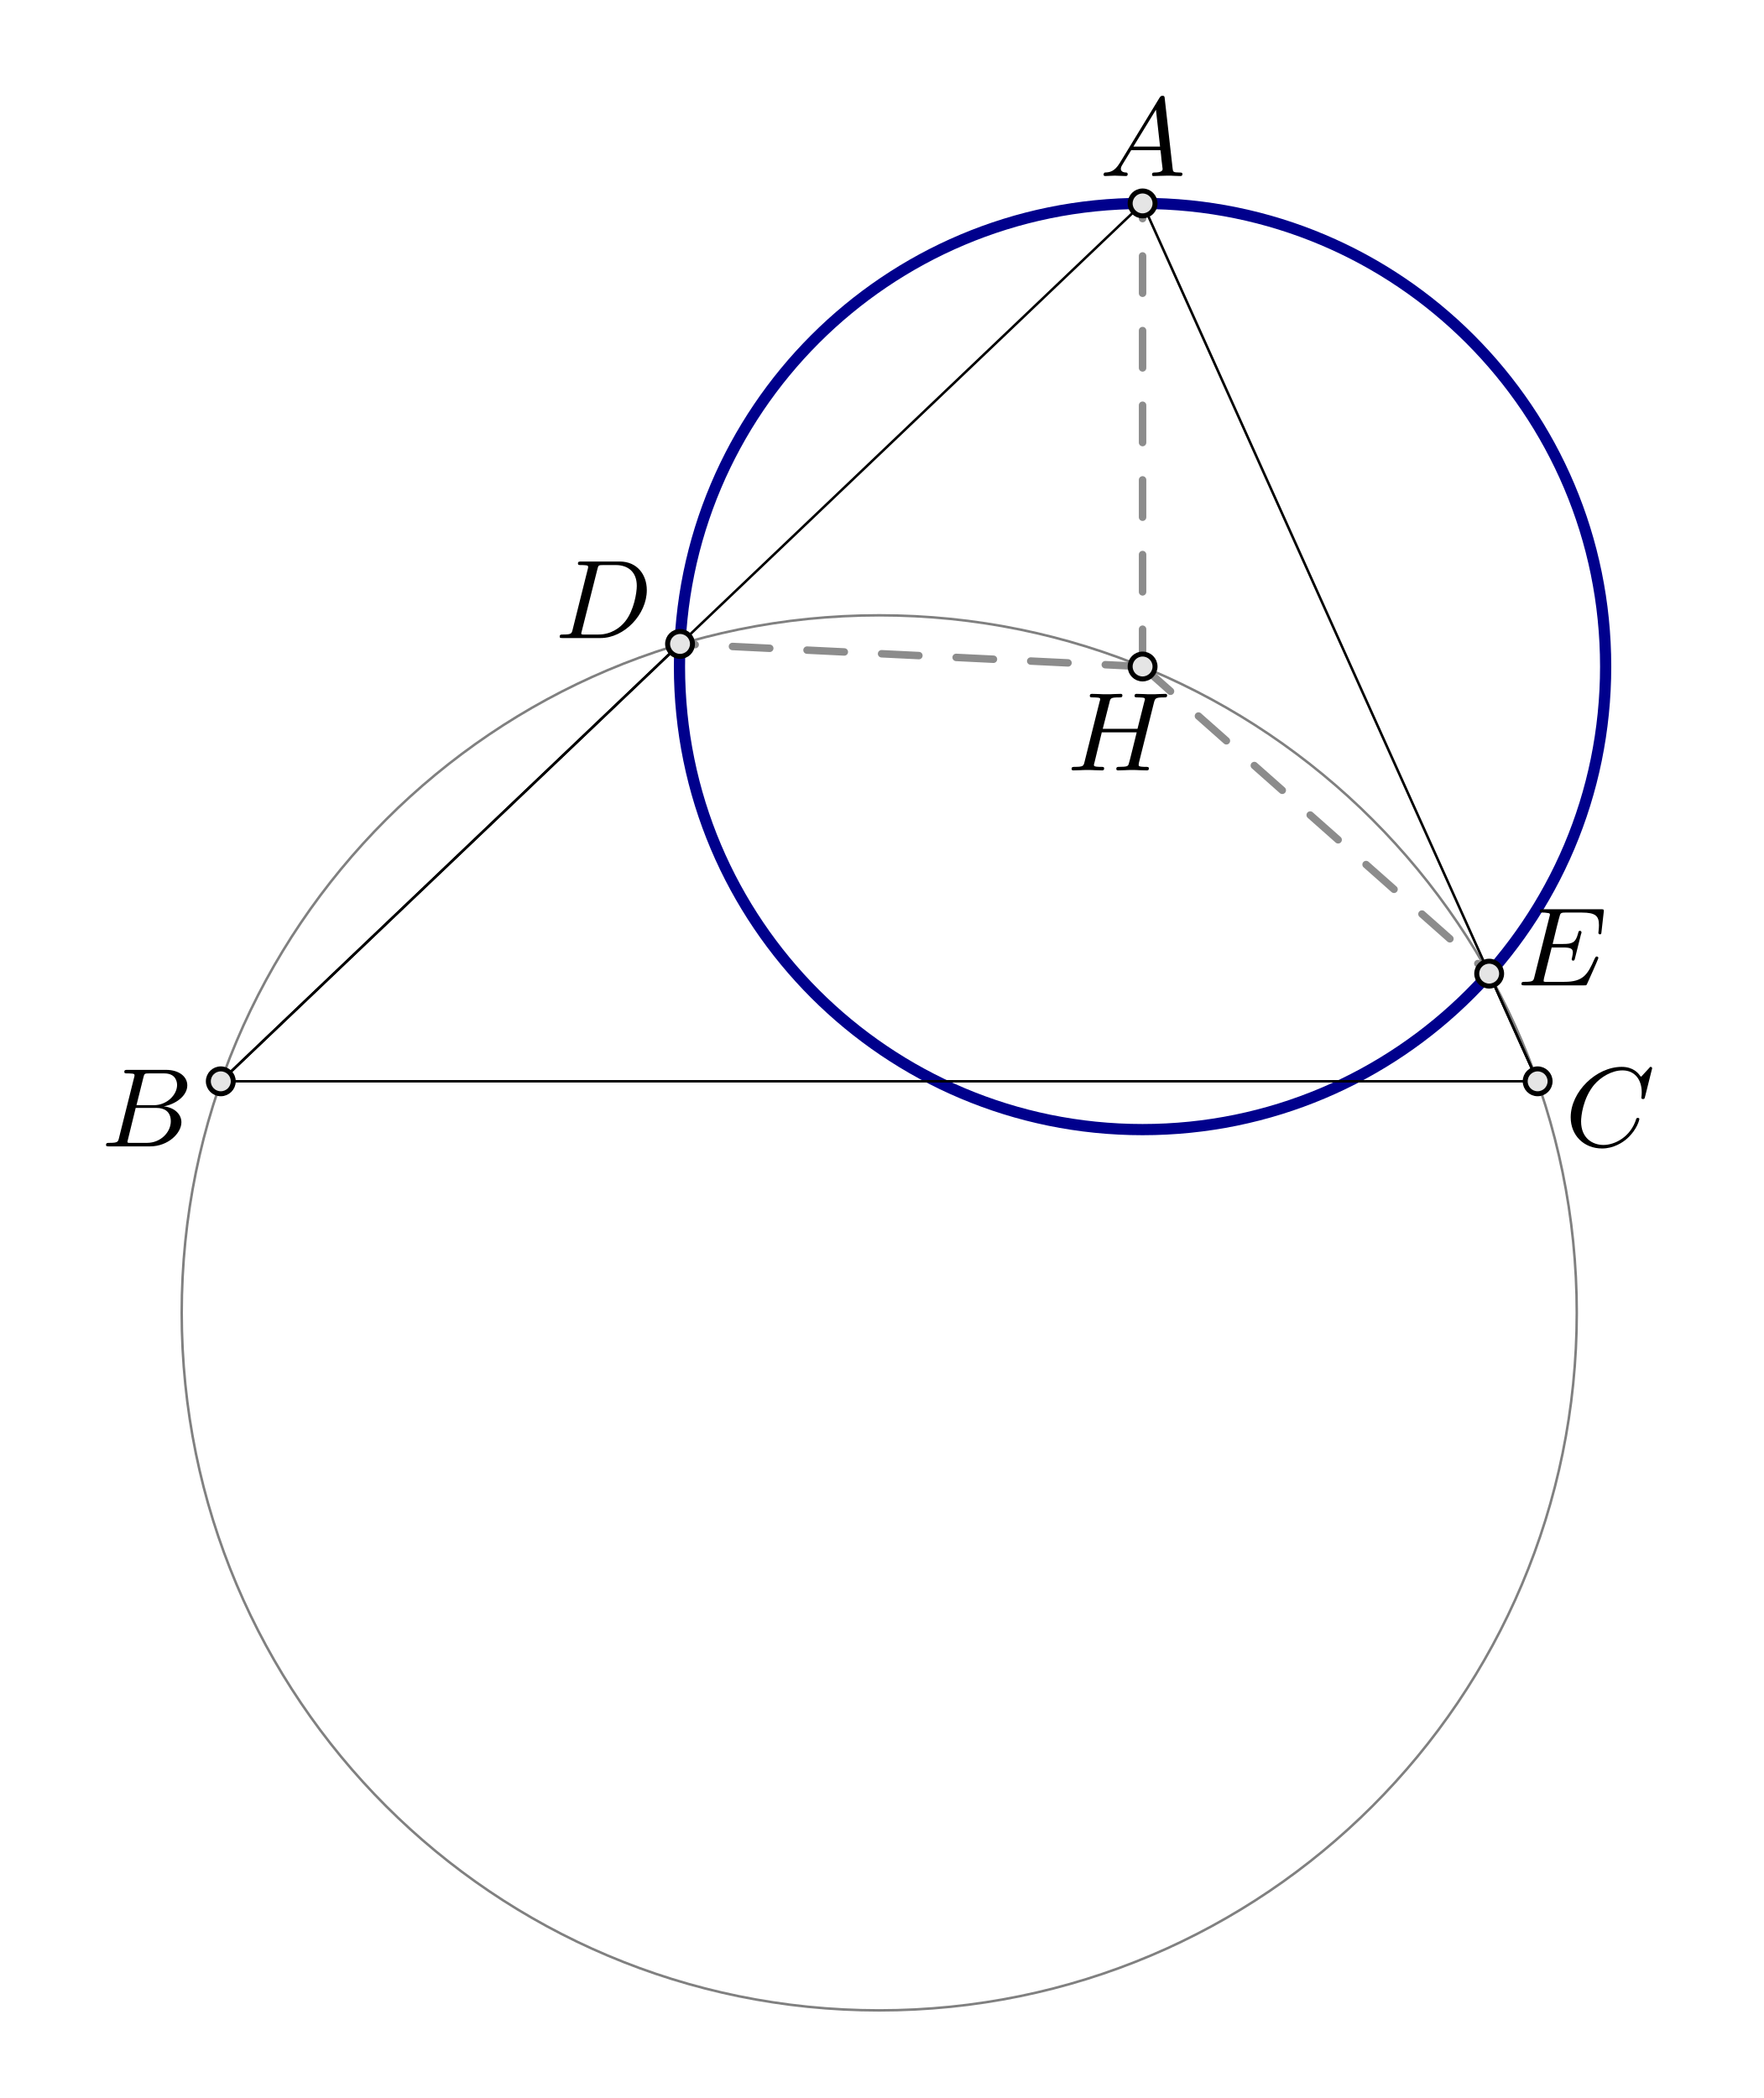
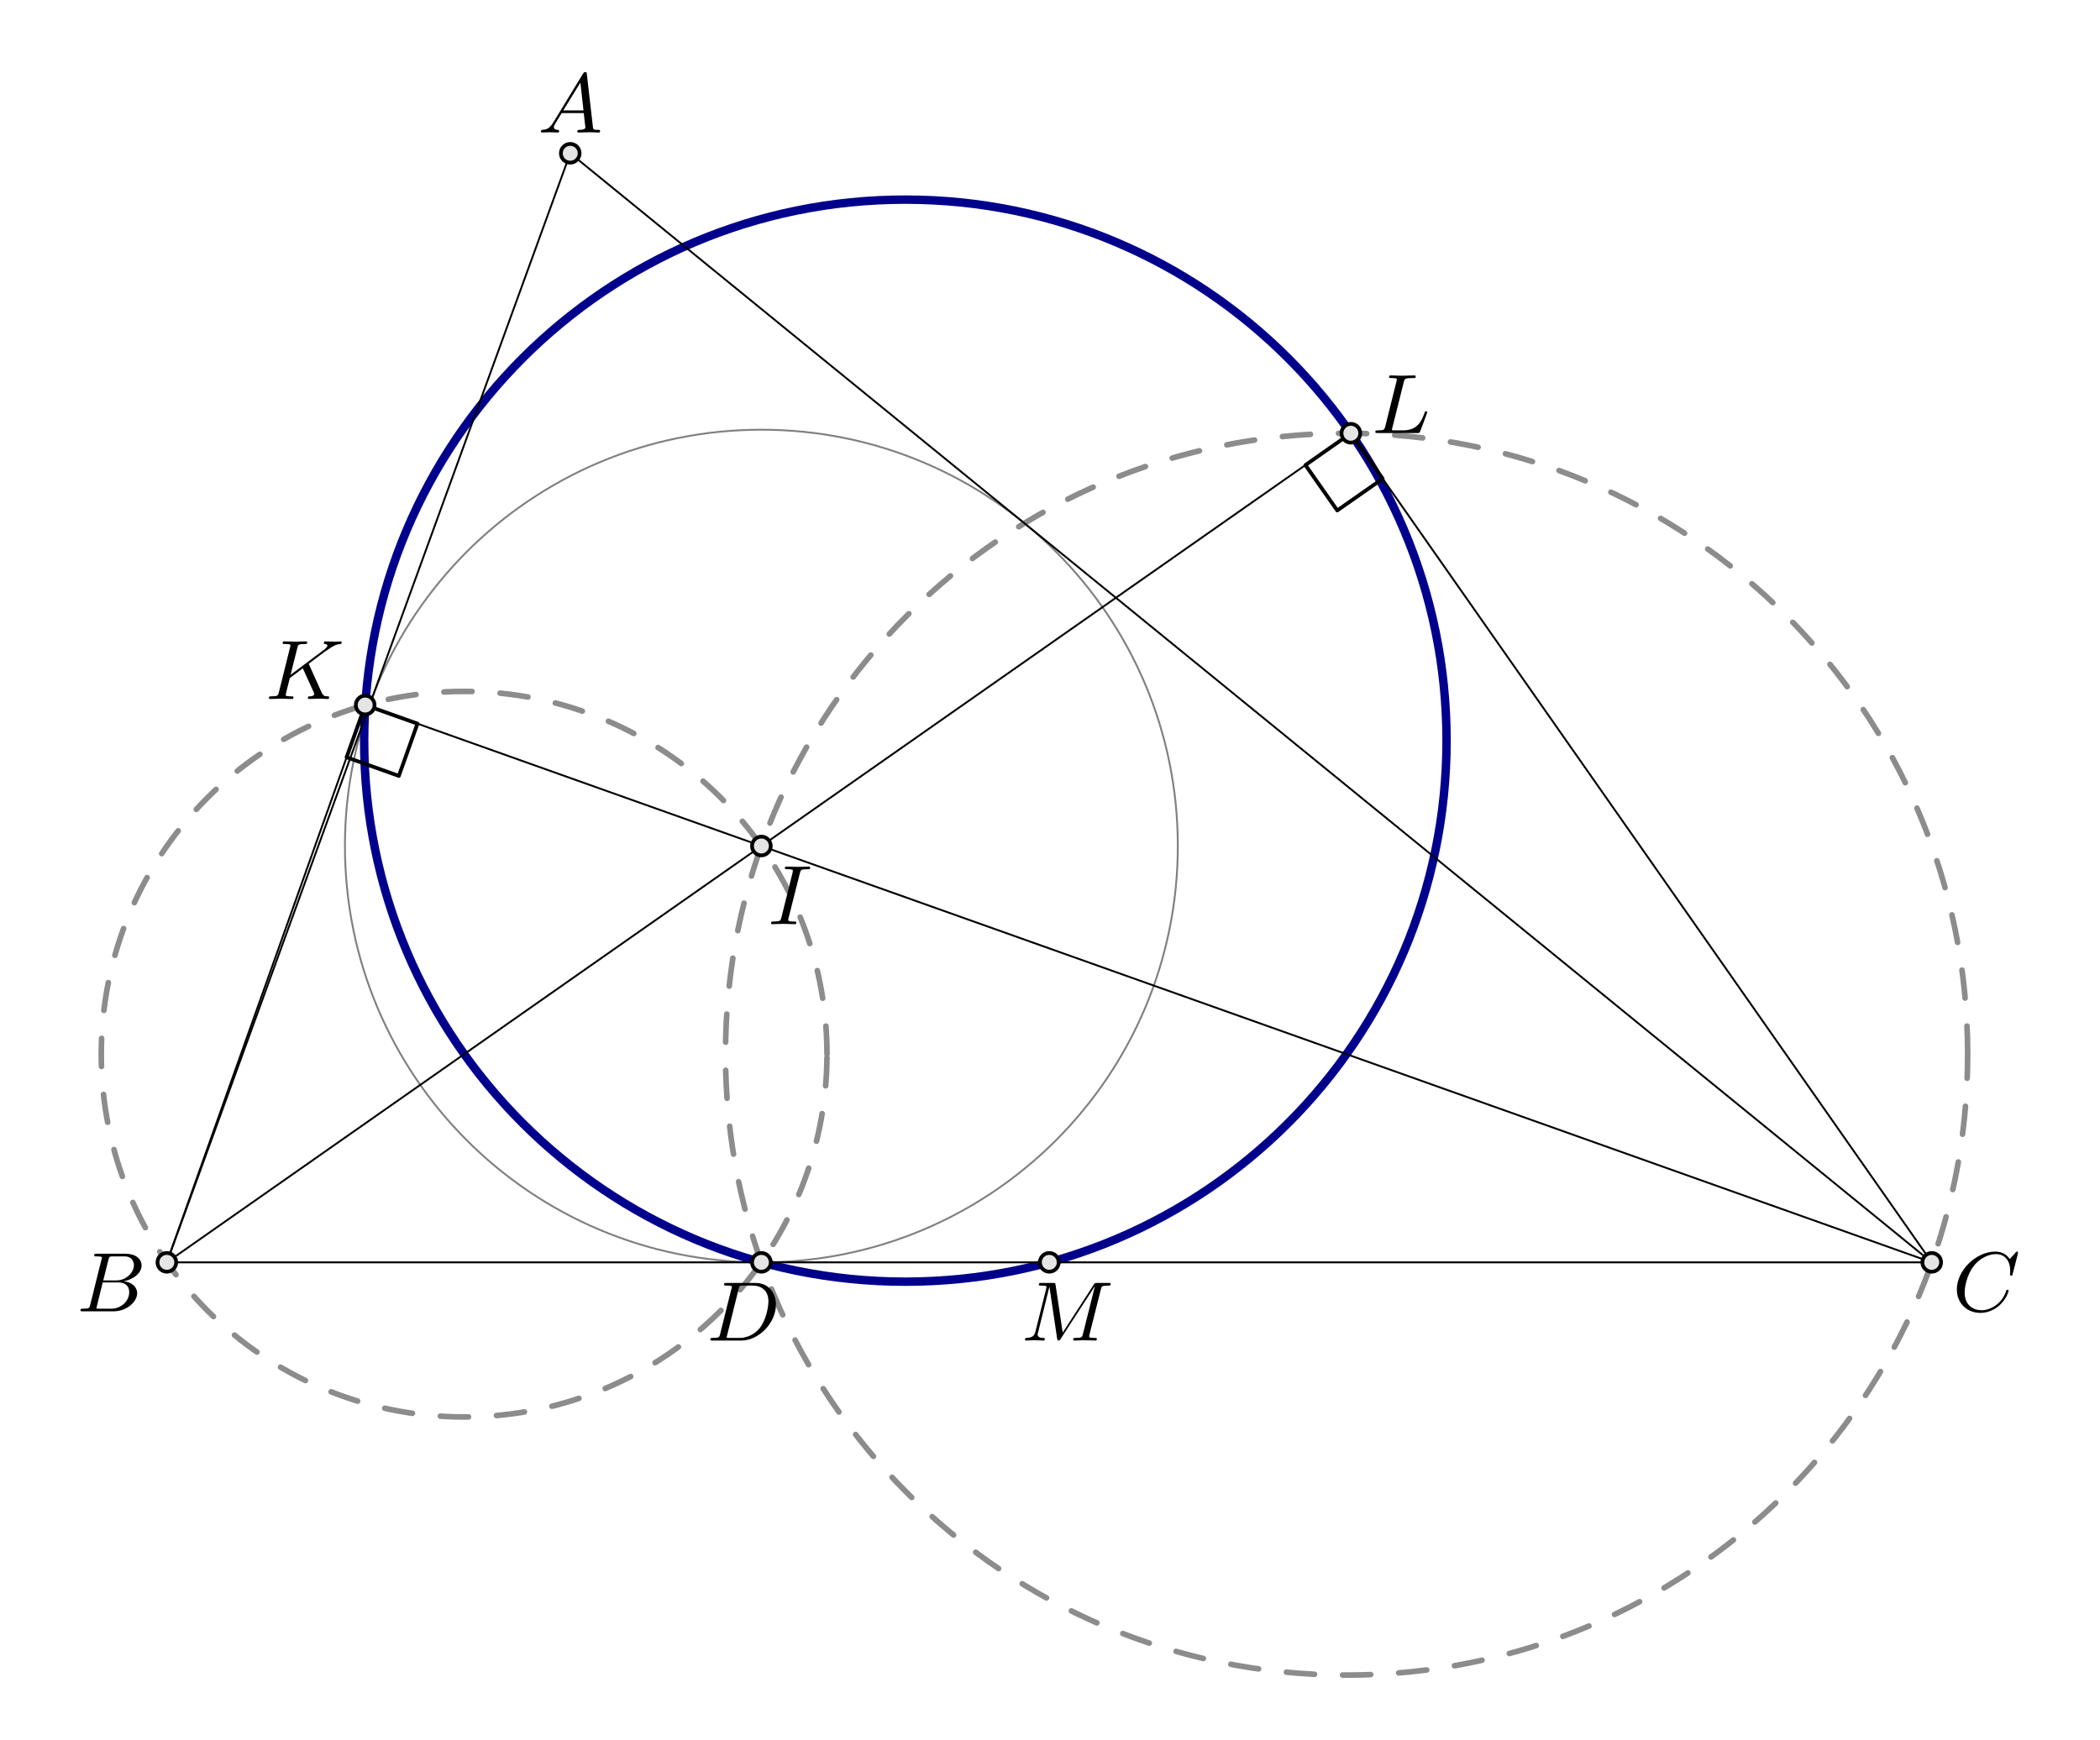
- <svg xmlns="http://www.w3.org/2000/svg" xmlns:xlink="http://www.w3.org/1999/xlink" width="140.407" height="167.06" viewBox="0 0 140.407 167.06">
+ <svg xmlns="http://www.w3.org/2000/svg" xmlns:xlink="http://www.w3.org/1999/xlink" width="222.669" height="184.46" viewBox="0 0 222.669 184.46">
  <defs>
    <g>
      <g id="glyph-0-0">
-         <path d="M 1.625 -1.047 C 1.188 -0.328 0.797 -0.297 0.438 -0.281 C 0.375 -0.266 0.328 -0.203 0.328 -0.109 C 0.328 -0.062 0.359 0 0.453 0 C 0.625 0 1.047 -0.031 1.219 -0.031 C 1.406 -0.031 1.891 0 2.094 0 C 2.141 0 2.25 0 2.25 -0.156 C 2.25 -0.266 2.156 -0.281 2.125 -0.281 C 2.047 -0.281 1.703 -0.297 1.703 -0.578 C 1.703 -0.703 1.797 -0.859 1.828 -0.906 L 2.531 -2.062 L 4.859 -2.062 C 4.891 -1.859 4.922 -1.547 4.938 -1.328 C 4.984 -0.984 5.031 -0.594 5.031 -0.562 C 5.031 -0.422 4.906 -0.281 4.391 -0.281 C 4.297 -0.281 4.188 -0.281 4.188 -0.109 C 4.188 -0.016 4.25 0 4.312 0 C 4.484 0 4.703 -0.016 4.875 -0.016 C 5.062 -0.016 5.266 -0.031 5.422 -0.031 C 5.703 -0.031 5.734 -0.031 5.938 -0.016 C 6.078 -0.016 6.297 0 6.438 0 C 6.484 0 6.609 0 6.609 -0.156 C 6.609 -0.281 6.5 -0.281 6.391 -0.281 C 5.859 -0.281 5.859 -0.344 5.828 -0.594 L 5.203 -6.141 C 5.188 -6.344 5.172 -6.391 5.016 -6.391 C 4.891 -6.391 4.844 -6.328 4.766 -6.203 Z M 2.703 -2.344 L 4.5 -5.281 L 4.828 -2.344 Z M 2.703 -2.344 " />
+         <path d="M 1.625 -1.047 C 1.188 -0.328 0.797 -0.297 0.438 -0.281 C 0.375 -0.266 0.328 -0.203 0.328 -0.109 C 0.328 -0.062 0.359 0 0.453 0 C 0.625 0 1.047 -0.031 1.219 -0.031 C 1.406 -0.031 1.891 0 2.094 0 C 2.141 0 2.266 0 2.266 -0.156 C 2.266 -0.266 2.156 -0.281 2.125 -0.281 C 2.047 -0.281 1.703 -0.297 1.703 -0.578 C 1.703 -0.703 1.812 -0.859 1.828 -0.906 L 2.531 -2.062 L 4.875 -2.062 C 4.891 -1.859 4.922 -1.562 4.953 -1.328 C 4.984 -0.984 5.047 -0.594 5.047 -0.562 C 5.047 -0.422 4.922 -0.281 4.391 -0.281 C 4.312 -0.281 4.188 -0.281 4.188 -0.109 C 4.188 -0.016 4.266 0 4.328 0 C 4.5 0 4.703 -0.016 4.891 -0.016 C 5.062 -0.016 5.281 -0.031 5.422 -0.031 C 5.719 -0.031 5.734 -0.031 5.953 -0.016 C 6.094 -0.016 6.297 0 6.438 0 C 6.5 0 6.609 0 6.609 -0.156 C 6.609 -0.281 6.516 -0.281 6.406 -0.281 C 5.875 -0.281 5.859 -0.344 5.844 -0.594 L 5.203 -6.156 C 5.188 -6.359 5.188 -6.406 5.031 -6.406 C 4.906 -6.406 4.859 -6.344 4.781 -6.219 Z M 2.703 -2.344 L 4.516 -5.297 L 4.844 -2.344 Z M 2.703 -2.344 " />
      </g>
      <g id="glyph-0-1">
-         <path d="M 1.453 -0.672 C 1.375 -0.359 1.359 -0.281 0.688 -0.281 C 0.516 -0.281 0.422 -0.281 0.422 -0.109 C 0.422 0 0.516 0 0.672 0 L 3.922 0 C 5.359 0 6.422 -1.047 6.422 -1.922 C 6.422 -2.547 5.891 -3.094 5.016 -3.188 C 6.031 -3.375 6.891 -4.062 6.891 -4.859 C 6.891 -5.547 6.25 -6.094 5.188 -6.094 L 2.141 -6.094 C 1.984 -6.094 1.875 -6.094 1.875 -5.938 C 1.875 -5.812 1.953 -5.812 2.141 -5.812 C 2.172 -5.812 2.344 -5.812 2.484 -5.797 C 2.625 -5.781 2.688 -5.766 2.688 -5.672 C 2.688 -5.625 2.688 -5.578 2.656 -5.484 Z M 2.844 -3.281 L 3.391 -5.469 C 3.469 -5.797 3.484 -5.812 3.859 -5.812 L 5.062 -5.812 C 6 -5.812 6.078 -5.109 6.078 -4.891 C 6.078 -4.094 5.25 -3.281 4.234 -3.281 Z M 2.422 -0.281 C 2.297 -0.281 2.281 -0.281 2.234 -0.281 C 2.156 -0.297 2.125 -0.297 2.125 -0.359 C 2.125 -0.391 2.125 -0.406 2.172 -0.578 L 2.781 -3.062 L 4.453 -3.062 C 5.016 -3.062 5.578 -2.812 5.578 -2 C 5.578 -1.125 4.766 -0.281 3.688 -0.281 Z M 2.422 -0.281 " />
+         <path d="M 1.453 -0.672 C 1.375 -0.359 1.359 -0.281 0.688 -0.281 C 0.516 -0.281 0.422 -0.281 0.422 -0.109 C 0.422 0 0.516 0 0.672 0 L 3.922 0 C 5.375 0 6.438 -1.047 6.438 -1.922 C 6.438 -2.562 5.906 -3.094 5.016 -3.188 C 6.047 -3.391 6.906 -4.062 6.906 -4.859 C 6.906 -5.562 6.266 -6.109 5.203 -6.109 L 2.141 -6.109 C 1.984 -6.109 1.875 -6.109 1.875 -5.938 C 1.875 -5.828 1.953 -5.828 2.141 -5.828 C 2.188 -5.828 2.344 -5.828 2.484 -5.812 C 2.641 -5.797 2.703 -5.781 2.703 -5.672 C 2.703 -5.625 2.688 -5.594 2.656 -5.5 Z M 2.844 -3.281 L 3.391 -5.484 C 3.484 -5.797 3.5 -5.828 3.875 -5.828 L 5.078 -5.828 C 6 -5.828 6.094 -5.125 6.094 -4.891 C 6.094 -4.109 5.25 -3.281 4.25 -3.281 Z M 2.422 -0.281 C 2.297 -0.281 2.281 -0.281 2.25 -0.281 C 2.156 -0.297 2.125 -0.297 2.125 -0.359 C 2.125 -0.391 2.125 -0.406 2.172 -0.578 L 2.781 -3.062 L 4.469 -3.062 C 5.016 -3.062 5.594 -2.828 5.594 -2.016 C 5.594 -1.125 4.766 -0.281 3.703 -0.281 Z M 2.422 -0.281 " />
      </g>
      <g id="glyph-0-2">
-         <path d="M 6.906 -6.047 C 6.938 -6.156 6.938 -6.172 6.938 -6.188 C 6.938 -6.203 6.922 -6.297 6.828 -6.297 C 6.766 -6.297 6.75 -6.266 6.688 -6.188 L 6.141 -5.594 C 6.109 -5.547 6.062 -5.516 6.062 -5.516 C 6.047 -5.516 6.047 -5.516 5.984 -5.578 C 5.859 -5.766 5.453 -6.297 4.516 -6.297 C 2.484 -6.297 0.453 -4.312 0.453 -2.281 C 0.453 -0.828 1.516 0.203 2.953 0.203 C 3.875 0.203 4.609 -0.281 4.953 -0.594 C 5.766 -1.328 5.922 -2.109 5.922 -2.141 C 5.922 -2.172 5.906 -2.234 5.797 -2.234 C 5.703 -2.234 5.688 -2.188 5.672 -2.156 C 5.234 -0.719 3.969 -0.078 3.062 -0.078 C 2.203 -0.078 1.281 -0.609 1.281 -1.953 C 1.281 -2.359 1.422 -3.766 2.312 -4.859 C 2.859 -5.5 3.734 -6.016 4.578 -6.016 C 5.578 -6.016 6.109 -5.25 6.109 -4.281 C 6.109 -3.969 6.078 -3.906 6.078 -3.844 C 6.078 -3.734 6.188 -3.734 6.203 -3.734 C 6.328 -3.734 6.328 -3.75 6.375 -3.922 Z M 6.906 -6.047 " />
+         <path d="M 6.922 -6.062 C 6.938 -6.172 6.938 -6.188 6.938 -6.203 C 6.938 -6.219 6.938 -6.297 6.844 -6.297 C 6.781 -6.297 6.75 -6.281 6.688 -6.203 L 6.156 -5.609 C 6.109 -5.562 6.078 -5.516 6.062 -5.516 C 6.062 -5.516 6.047 -5.531 6 -5.594 C 5.859 -5.781 5.453 -6.297 4.531 -6.297 C 2.484 -6.297 0.453 -4.312 0.453 -2.281 C 0.453 -0.828 1.516 0.203 2.953 0.203 C 3.891 0.203 4.625 -0.281 4.969 -0.594 C 5.781 -1.328 5.938 -2.109 5.938 -2.141 C 5.938 -2.188 5.922 -2.25 5.812 -2.25 C 5.719 -2.25 5.688 -2.188 5.688 -2.156 C 5.25 -0.719 3.969 -0.078 3.078 -0.078 C 2.203 -0.078 1.281 -0.609 1.281 -1.953 C 1.281 -2.359 1.422 -3.766 2.328 -4.875 C 2.859 -5.516 3.734 -6.031 4.594 -6.031 C 5.594 -6.031 6.109 -5.266 6.109 -4.281 C 6.109 -3.984 6.094 -3.922 6.094 -3.844 C 6.094 -3.75 6.188 -3.75 6.219 -3.75 C 6.344 -3.75 6.344 -3.766 6.375 -3.938 Z M 6.922 -6.062 " />
      </g>
      <g id="glyph-0-3">
-         <path d="M 6.953 -5.406 C 7.047 -5.734 7.062 -5.812 7.766 -5.812 C 7.906 -5.812 8 -5.812 8 -5.984 C 8 -6.062 7.938 -6.094 7.875 -6.094 L 7.312 -6.078 C 7.047 -6.062 7.016 -6.062 6.734 -6.062 C 6.453 -6.062 6.438 -6.062 6.172 -6.078 C 5.984 -6.078 5.75 -6.094 5.578 -6.094 C 5.531 -6.094 5.406 -6.094 5.406 -5.938 C 5.406 -5.812 5.5 -5.812 5.672 -5.812 C 5.703 -5.812 5.875 -5.812 6.016 -5.797 C 6.188 -5.781 6.234 -5.75 6.234 -5.672 C 6.234 -5.625 6.219 -5.594 6.188 -5.484 L 5.641 -3.312 L 2.875 -3.312 L 3.406 -5.406 C 3.484 -5.75 3.5 -5.812 4.203 -5.812 C 4.344 -5.812 4.438 -5.812 4.438 -5.984 C 4.438 -6.062 4.375 -6.094 4.312 -6.094 L 3.75 -6.078 C 3.484 -6.062 3.469 -6.062 3.172 -6.062 C 2.891 -6.062 2.875 -6.062 2.609 -6.078 C 2.422 -6.078 2.188 -6.094 2.031 -6.094 C 1.969 -6.094 1.844 -6.094 1.844 -5.938 C 1.844 -5.812 1.938 -5.812 2.109 -5.812 C 2.156 -5.812 2.312 -5.812 2.453 -5.797 C 2.625 -5.781 2.672 -5.75 2.672 -5.672 C 2.672 -5.625 2.656 -5.578 2.625 -5.484 L 1.422 -0.672 C 1.344 -0.359 1.328 -0.281 0.656 -0.281 C 0.484 -0.281 0.391 -0.281 0.391 -0.109 C 0.391 -0.031 0.453 0 0.531 0 C 0.703 0 0.922 -0.016 1.094 -0.016 C 1.359 -0.031 1.375 -0.031 1.656 -0.031 C 1.938 -0.031 1.969 -0.031 2.234 -0.016 C 2.406 -0.016 2.641 0 2.812 0 C 2.875 0 2.984 0 2.984 -0.156 C 2.984 -0.281 2.906 -0.281 2.719 -0.281 C 2.672 -0.281 2.516 -0.281 2.375 -0.297 C 2.172 -0.328 2.172 -0.359 2.172 -0.438 C 2.172 -0.469 2.172 -0.484 2.219 -0.641 L 2.797 -3.031 L 5.578 -3.031 C 5.5 -2.719 4.984 -0.594 4.938 -0.5 C 4.875 -0.344 4.844 -0.281 4.172 -0.281 C 4.062 -0.281 3.953 -0.281 3.953 -0.109 C 3.953 -0.031 4.016 0 4.094 0 C 4.25 0 4.484 -0.016 4.641 -0.016 C 4.922 -0.031 4.938 -0.031 5.219 -0.031 C 5.5 -0.031 5.516 -0.031 5.797 -0.016 C 5.969 -0.016 6.203 0 6.375 0 C 6.438 0 6.547 0 6.547 -0.156 C 6.547 -0.281 6.453 -0.281 6.266 -0.281 C 6.234 -0.281 6.078 -0.281 5.938 -0.297 C 5.734 -0.328 5.734 -0.359 5.734 -0.438 C 5.734 -0.516 5.75 -0.594 5.766 -0.656 Z M 6.953 -5.406 " />
+         <path d="M 3.406 -5.406 C 3.5 -5.75 3.516 -5.828 4.234 -5.828 C 4.406 -5.828 4.5 -5.828 4.5 -5.984 C 4.5 -6.094 4.406 -6.109 4.359 -6.109 C 4.172 -6.109 3.969 -6.094 3.797 -6.094 C 3.578 -6.094 3.25 -6.078 3.188 -6.078 C 2.969 -6.078 2.766 -6.094 2.562 -6.094 C 2.375 -6.094 2.156 -6.109 1.984 -6.109 C 1.938 -6.109 1.812 -6.109 1.812 -5.938 C 1.812 -5.828 1.891 -5.828 2.078 -5.828 C 2.266 -5.828 2.469 -5.828 2.656 -5.75 C 2.656 -5.719 2.656 -5.688 2.656 -5.672 C 2.656 -5.641 2.656 -5.547 2.641 -5.5 L 1.438 -0.672 C 1.344 -0.359 1.328 -0.281 0.641 -0.281 C 0.453 -0.281 0.344 -0.281 0.344 -0.109 C 0.344 -0.078 0.359 0 0.484 0 C 0.656 0 0.859 -0.016 1.047 -0.016 C 1.25 -0.016 1.453 -0.031 1.656 -0.031 C 1.875 -0.031 2.078 -0.016 2.281 -0.016 C 2.469 -0.016 2.688 0 2.859 0 C 2.922 0 3.031 0 3.031 -0.156 C 3.031 -0.281 2.953 -0.281 2.766 -0.281 C 2.438 -0.281 2.172 -0.281 2.172 -0.438 C 2.172 -0.5 2.172 -0.516 2.203 -0.641 Z M 3.406 -5.406 " />
      </g>
      <g id="glyph-0-4">
-         <path d="M 1.438 -0.672 C 1.359 -0.359 1.344 -0.281 0.672 -0.281 C 0.5 -0.281 0.406 -0.281 0.406 -0.109 C 0.406 0 0.484 0 0.656 0 L 3.656 0 C 5.562 0 7.344 -1.891 7.344 -3.812 C 7.344 -5.047 6.578 -6.094 5.188 -6.094 L 2.125 -6.094 C 1.969 -6.094 1.859 -6.094 1.859 -5.938 C 1.859 -5.812 1.938 -5.812 2.125 -5.812 C 2.156 -5.812 2.312 -5.812 2.469 -5.797 C 2.609 -5.781 2.672 -5.766 2.672 -5.672 C 2.672 -5.625 2.672 -5.578 2.641 -5.484 Z M 3.406 -5.469 C 3.484 -5.797 3.5 -5.812 3.875 -5.812 L 4.875 -5.812 C 5.812 -5.812 6.547 -5.297 6.547 -4.156 C 6.547 -3.625 6.328 -2.203 5.625 -1.328 C 5.219 -0.812 4.484 -0.281 3.5 -0.281 L 2.422 -0.281 C 2.297 -0.281 2.281 -0.281 2.25 -0.281 C 2.156 -0.297 2.125 -0.297 2.125 -0.359 C 2.125 -0.391 2.125 -0.406 2.172 -0.578 Z M 3.406 -5.469 " />
+         <path d="M 1.438 -0.672 C 1.359 -0.359 1.344 -0.281 0.672 -0.281 C 0.5 -0.281 0.406 -0.281 0.406 -0.109 C 0.406 0 0.484 0 0.656 0 L 3.672 0 C 5.578 0 7.359 -1.891 7.359 -3.828 C 7.359 -5.047 6.594 -6.109 5.188 -6.109 L 2.125 -6.109 C 1.969 -6.109 1.859 -6.109 1.859 -5.938 C 1.859 -5.828 1.938 -5.828 2.125 -5.828 C 2.156 -5.828 2.328 -5.828 2.469 -5.812 C 2.625 -5.797 2.688 -5.781 2.688 -5.672 C 2.688 -5.625 2.672 -5.594 2.641 -5.5 Z M 3.406 -5.484 C 3.484 -5.797 3.5 -5.828 3.875 -5.828 L 4.891 -5.828 C 5.812 -5.828 6.562 -5.312 6.562 -4.156 C 6.562 -3.641 6.344 -2.203 5.641 -1.328 C 5.234 -0.812 4.484 -0.281 3.5 -0.281 L 2.438 -0.281 C 2.312 -0.281 2.281 -0.281 2.25 -0.281 C 2.156 -0.297 2.141 -0.297 2.141 -0.359 C 2.141 -0.391 2.141 -0.406 2.188 -0.578 Z M 3.406 -5.484 " />
      </g>
      <g id="glyph-0-5">
-         <path d="M 2.797 -3.016 L 3.719 -3.016 C 4.344 -3.016 4.484 -2.906 4.484 -2.609 C 4.484 -2.547 4.453 -2.359 4.422 -2.219 C 4.406 -2.156 4.391 -2.109 4.391 -2.094 C 4.391 -2.078 4.391 -1.969 4.5 -1.969 C 4.609 -1.969 4.625 -2.031 4.656 -2.172 L 5.125 -4.047 C 5.172 -4.172 5.172 -4.188 5.172 -4.219 C 5.172 -4.297 5.109 -4.344 5.047 -4.344 C 4.938 -4.344 4.938 -4.281 4.891 -4.109 C 4.703 -3.406 4.438 -3.297 3.719 -3.297 L 2.875 -3.297 C 3 -3.844 3.422 -5.547 3.469 -5.641 C 3.531 -5.766 3.594 -5.797 3.875 -5.797 L 5.188 -5.797 C 6.312 -5.797 6.562 -5.516 6.562 -4.797 C 6.562 -4.516 6.516 -4.25 6.516 -4.188 C 6.516 -4.125 6.562 -4.062 6.641 -4.062 C 6.75 -4.062 6.75 -4.125 6.766 -4.281 L 6.953 -5.938 C 6.953 -6.062 6.875 -6.062 6.703 -6.062 L 2.109 -6.062 C 1.938 -6.062 1.844 -6.062 1.844 -5.906 C 1.844 -5.797 1.922 -5.797 2.109 -5.797 C 2.156 -5.797 2.312 -5.797 2.453 -5.766 C 2.656 -5.75 2.656 -5.703 2.656 -5.625 C 2.656 -5.609 2.656 -5.578 2.609 -5.422 L 1.422 -0.672 C 1.344 -0.359 1.328 -0.281 0.656 -0.281 C 0.484 -0.281 0.391 -0.281 0.391 -0.109 C 0.391 0 0.484 0 0.641 0 L 5.359 0 C 5.516 0 5.531 0 5.562 -0.031 C 5.578 -0.047 5.594 -0.047 5.641 -0.172 C 5.75 -0.406 6.516 -2.109 6.516 -2.188 C 6.516 -2.25 6.453 -2.297 6.391 -2.297 C 6.312 -2.297 6.312 -2.297 6.203 -2.094 C 5.656 -0.844 5.297 -0.281 3.812 -0.281 L 2.438 -0.281 C 2.312 -0.281 2.297 -0.281 2.266 -0.281 C 2.172 -0.297 2.156 -0.297 2.156 -0.359 C 2.156 -0.391 2.156 -0.406 2.188 -0.578 Z M 2.797 -3.016 " />
+         <path d="M 8.469 -5.422 C 8.547 -5.75 8.578 -5.828 9.266 -5.828 C 9.406 -5.828 9.516 -5.828 9.516 -5.984 C 9.516 -6.109 9.422 -6.109 9.25 -6.109 L 8.078 -6.109 C 7.859 -6.109 7.828 -6.109 7.719 -5.938 L 4.422 -0.844 L 3.672 -5.875 C 3.641 -6.109 3.625 -6.109 3.375 -6.109 L 2.156 -6.109 C 2 -6.109 1.891 -6.109 1.891 -5.938 C 1.891 -5.828 1.969 -5.828 2.156 -5.828 C 2.188 -5.828 2.344 -5.828 2.5 -5.812 C 2.656 -5.797 2.703 -5.766 2.703 -5.672 C 2.703 -5.625 2.703 -5.594 2.672 -5.5 L 1.531 -0.953 C 1.422 -0.484 1.172 -0.297 0.578 -0.281 C 0.547 -0.281 0.422 -0.266 0.422 -0.109 C 0.422 -0.094 0.422 0 0.547 0 C 0.656 0 0.891 -0.016 1 -0.016 C 1.141 -0.031 1.156 -0.031 1.453 -0.031 C 1.672 -0.031 1.688 -0.031 1.906 -0.016 C 2.047 -0.016 2.234 0 2.375 0 C 2.406 0 2.531 0 2.531 -0.156 C 2.531 -0.266 2.438 -0.281 2.344 -0.281 C 1.938 -0.281 1.766 -0.422 1.766 -0.656 C 1.766 -0.719 1.781 -0.734 1.812 -0.859 L 3.016 -5.719 L 3.828 -0.234 C 3.859 -0.094 3.875 0 3.984 0 C 4.094 0 4.141 -0.094 4.203 -0.172 L 7.844 -5.781 L 6.562 -0.672 C 6.484 -0.359 6.469 -0.281 5.797 -0.281 C 5.641 -0.281 5.531 -0.281 5.531 -0.109 C 5.531 -0.031 5.594 0 5.672 0 C 5.781 0 6.125 -0.016 6.234 -0.016 C 6.359 -0.031 6.594 -0.031 6.766 -0.031 C 6.797 -0.031 7.156 -0.016 7.344 -0.016 C 7.516 -0.016 7.719 0 7.891 0 C 7.938 0 8.047 0 8.047 -0.156 C 8.047 -0.281 7.969 -0.281 7.781 -0.281 C 7.734 -0.281 7.578 -0.281 7.438 -0.297 C 7.234 -0.328 7.234 -0.359 7.234 -0.438 C 7.234 -0.516 7.25 -0.594 7.266 -0.656 Z M 8.469 -5.422 " />
+       </g>
+       <g id="glyph-0-6">
+         <path d="M 4.609 -3.734 L 6.422 -5.094 L 6.531 -5.156 C 7.094 -5.547 7.422 -5.781 7.953 -5.828 C 8.016 -5.844 8.109 -5.844 8.109 -5.984 C 8.109 -6.031 8.094 -6.109 8.016 -6.109 C 7.938 -6.109 7.891 -6.078 7.344 -6.078 C 7.031 -6.078 6.688 -6.109 6.375 -6.109 C 6.328 -6.109 6.219 -6.109 6.219 -5.938 C 6.219 -5.844 6.312 -5.828 6.344 -5.828 C 6.406 -5.812 6.594 -5.812 6.594 -5.672 C 6.594 -5.594 6.531 -5.484 6.406 -5.375 C 6.375 -5.328 6.359 -5.328 6.344 -5.312 C 6.312 -5.266 6.297 -5.266 6.25 -5.234 L 2.688 -2.562 L 3.406 -5.422 C 3.484 -5.75 3.516 -5.828 4.203 -5.828 C 4.359 -5.828 4.453 -5.828 4.453 -5.984 C 4.453 -6.062 4.391 -6.109 4.312 -6.109 C 4.141 -6.109 3.938 -6.094 3.75 -6.094 C 3.562 -6.078 3.359 -6.078 3.188 -6.078 C 2.891 -6.078 2.875 -6.078 2.609 -6.094 C 2.438 -6.094 2.203 -6.109 2.031 -6.109 C 1.969 -6.109 1.844 -6.109 1.844 -5.938 C 1.844 -5.828 1.938 -5.828 2.125 -5.828 C 2.156 -5.828 2.312 -5.828 2.453 -5.812 C 2.609 -5.797 2.672 -5.781 2.672 -5.672 C 2.672 -5.625 2.656 -5.594 2.641 -5.5 L 1.438 -0.672 C 1.344 -0.359 1.328 -0.281 0.656 -0.281 C 0.484 -0.281 0.391 -0.281 0.391 -0.109 C 0.391 -0.016 0.469 0 0.531 0 C 0.703 0 0.922 -0.016 1.094 -0.016 C 1.359 -0.031 1.375 -0.031 1.656 -0.031 C 1.953 -0.031 1.969 -0.031 2.234 -0.016 C 2.406 -0.016 2.641 0 2.812 0 C 2.875 0 3 0 3 -0.156 C 3 -0.281 2.906 -0.281 2.719 -0.281 C 2.688 -0.281 2.516 -0.281 2.375 -0.297 C 2.188 -0.328 2.172 -0.359 2.172 -0.438 C 2.172 -0.516 2.25 -0.812 2.609 -2.219 L 3.984 -3.25 L 5.125 -0.75 C 5.172 -0.641 5.188 -0.609 5.188 -0.547 C 5.188 -0.281 4.812 -0.281 4.734 -0.281 C 4.625 -0.281 4.516 -0.281 4.516 -0.109 C 4.516 -0.031 4.609 0 4.672 0 C 4.828 0 5.016 -0.016 5.188 -0.016 C 5.359 -0.016 5.547 -0.031 5.734 -0.031 C 5.875 -0.031 6.125 -0.031 6.188 -0.016 L 6.625 0 C 6.656 0 6.781 0 6.781 -0.156 C 6.781 -0.281 6.672 -0.281 6.625 -0.281 C 6.312 -0.281 6.156 -0.328 6 -0.656 Z M 4.609 -3.734 " />
+       </g>
+       <g id="glyph-0-7">
+         <path d="M 3.406 -5.391 C 3.484 -5.734 3.516 -5.828 4.344 -5.828 C 4.594 -5.828 4.672 -5.828 4.672 -5.984 C 4.672 -6.109 4.562 -6.109 4.531 -6.109 C 4.328 -6.109 4.094 -6.094 3.875 -6.094 C 3.672 -6.094 3.453 -6.078 3.234 -6.078 C 3.031 -6.078 2.812 -6.078 2.625 -6.094 C 2.453 -6.094 2.188 -6.109 2.031 -6.109 C 1.969 -6.109 1.844 -6.109 1.844 -5.938 C 1.844 -5.828 1.938 -5.828 2.125 -5.828 C 2.156 -5.828 2.312 -5.828 2.453 -5.812 C 2.609 -5.797 2.672 -5.781 2.672 -5.672 C 2.672 -5.625 2.656 -5.594 2.641 -5.5 L 1.438 -0.672 C 1.344 -0.359 1.328 -0.281 0.656 -0.281 C 0.484 -0.281 0.391 -0.281 0.391 -0.109 C 0.391 0 0.484 0 0.641 0 L 4.859 0 C 5.078 0 5.078 -0.016 5.156 -0.203 C 5.25 -0.422 5.891 -2.125 5.891 -2.188 C 5.891 -2.266 5.828 -2.312 5.766 -2.312 C 5.672 -2.312 5.672 -2.266 5.594 -2.094 C 5.297 -1.297 4.891 -0.281 3.328 -0.281 L 2.453 -0.281 C 2.328 -0.281 2.312 -0.281 2.266 -0.281 C 2.188 -0.297 2.156 -0.297 2.156 -0.359 C 2.156 -0.391 2.156 -0.406 2.203 -0.578 Z M 3.406 -5.391 " />
      </g>
    </g>
  </defs>
-   <path fill="none" stroke-width="0.199" stroke-linecap="round" stroke-linejoin="round" stroke="rgb(50%, 50%, 50%)" stroke-opacity="1" stroke-miterlimit="10" d="M 108.581 -18.54 C 108.581 12.308 83.574 37.315 52.725 37.315 C 21.877 37.315 -3.13 12.308 -3.13 -18.54 C -3.13 -49.389 21.877 -74.396 52.725 -74.396 C 83.574 -74.396 108.581 -49.389 108.581 -18.54 Z M 108.581 -18.54 " transform="matrix(0.994405, 0, 0, -0.994405, 17.58159, 86.10252)" />
-   <path fill="none" stroke-width="0.897" stroke-linecap="round" stroke-linejoin="round" stroke="rgb(0%, 0%, 54.999%)" stroke-opacity="1" stroke-miterlimit="10" d="M 110.894 33.214 C 110.894 53.696 94.294 70.297 73.812 70.297 C 53.334 70.297 36.729 53.696 36.729 33.214 C 36.729 12.736 53.334 -3.868 73.812 -3.868 C 94.294 -3.868 110.894 12.736 110.894 33.214 Z M 110.894 33.214 " transform="matrix(0.994405, 0, 0, -0.994405, 17.58159, 86.10252)" />
-   <path fill="none" stroke-width="0.199" stroke-linecap="round" stroke-linejoin="round" stroke="rgb(0%, 0%, 0%)" stroke-opacity="1" stroke-miterlimit="10" d="M 73.812 70.297 L 0 0.001 L 105.446 0.001 Z M 73.812 70.297 " transform="matrix(0.994405, 0, 0, -0.994405, 17.58159, 86.10252)" />
-   <path fill="none" stroke-width="0.199" stroke-linecap="round" stroke-linejoin="round" stroke="rgb(0%, 0%, 0%)" stroke-opacity="1" stroke-miterlimit="10" d="M 0 0.001 L 36.777 35.025 " transform="matrix(0.994405, 0, 0, -0.994405, 17.58159, 86.10252)" />
-   <path fill="none" stroke-width="0.199" stroke-linecap="round" stroke-linejoin="round" stroke="rgb(0%, 0%, 0%)" stroke-opacity="1" stroke-miterlimit="10" d="M 105.446 0.001 L 101.569 8.623 " transform="matrix(0.994405, 0, 0, -0.994405, 17.58159, 86.10252)" />
-   <path fill="none" stroke-width="0.598" stroke-linecap="round" stroke-linejoin="round" stroke="rgb(54.999%, 54.999%, 54.999%)" stroke-opacity="1" stroke-dasharray="2.989 2.989" stroke-miterlimit="10" d="M 73.812 33.214 L 73.812 70.297 " transform="matrix(0.994405, 0, 0, -0.994405, 17.58159, 86.10252)" />
-   <path fill="none" stroke-width="0.598" stroke-linecap="round" stroke-linejoin="round" stroke="rgb(54.999%, 54.999%, 54.999%)" stroke-opacity="1" stroke-dasharray="2.989 2.989" stroke-miterlimit="10" d="M 73.812 33.214 L 36.777 35.025 " transform="matrix(0.994405, 0, 0, -0.994405, 17.58159, 86.10252)" />
-   <path fill="none" stroke-width="0.598" stroke-linecap="round" stroke-linejoin="round" stroke="rgb(54.999%, 54.999%, 54.999%)" stroke-opacity="1" stroke-dasharray="2.989 2.989" stroke-miterlimit="10" d="M 73.812 33.214 L 101.569 8.623 " transform="matrix(0.994405, 0, 0, -0.994405, 17.58159, 86.10252)" />
-   <path fill-rule="nonzero" fill="rgb(89.999%, 89.999%, 89.999%)" fill-opacity="1" stroke-width="0.399" stroke-linecap="round" stroke-linejoin="round" stroke="rgb(0%, 0%, 0%)" stroke-opacity="1" stroke-miterlimit="10" d="M 74.81 70.297 C 74.81 70.847 74.362 71.294 73.812 71.294 C 73.262 71.294 72.818 70.847 72.818 70.297 C 72.818 69.747 73.262 69.303 73.812 69.303 C 74.362 69.303 74.81 69.747 74.81 70.297 Z M 74.81 70.297 " transform="matrix(0.994405, 0, 0, -0.994405, 17.58159, 86.10252)" />
-   <path fill-rule="nonzero" fill="rgb(89.999%, 89.999%, 89.999%)" fill-opacity="1" stroke-width="0.399" stroke-linecap="round" stroke-linejoin="round" stroke="rgb(0%, 0%, 0%)" stroke-opacity="1" stroke-miterlimit="10" d="M 0.998 0.001 C 0.998 0.551 0.55 0.995 0 0.995 C -0.55 0.995 -0.997 0.551 -0.997 0.001 C -0.997 -0.549 -0.55 -0.997 0 -0.997 C 0.55 -0.997 0.998 -0.549 0.998 0.001 Z M 0.998 0.001 " transform="matrix(0.994405, 0, 0, -0.994405, 17.58159, 86.10252)" />
-   <path fill-rule="nonzero" fill="rgb(89.999%, 89.999%, 89.999%)" fill-opacity="1" stroke-width="0.399" stroke-linecap="round" stroke-linejoin="round" stroke="rgb(0%, 0%, 0%)" stroke-opacity="1" stroke-miterlimit="10" d="M 106.444 0.001 C 106.444 0.551 105.996 0.995 105.446 0.995 C 104.896 0.995 104.452 0.551 104.452 0.001 C 104.452 -0.549 104.896 -0.997 105.446 -0.997 C 105.996 -0.997 106.444 -0.549 106.444 0.001 Z M 106.444 0.001 " transform="matrix(0.994405, 0, 0, -0.994405, 17.58159, 86.10252)" />
-   <path fill-rule="nonzero" fill="rgb(89.999%, 89.999%, 89.999%)" fill-opacity="1" stroke-width="0.399" stroke-linecap="round" stroke-linejoin="round" stroke="rgb(0%, 0%, 0%)" stroke-opacity="1" stroke-miterlimit="10" d="M 74.81 33.214 C 74.81 33.764 74.362 34.212 73.812 34.212 C 73.262 34.212 72.818 33.764 72.818 33.214 C 72.818 32.664 73.262 32.22 73.812 32.22 C 74.362 32.22 74.81 32.664 74.81 33.214 Z M 74.81 33.214 " transform="matrix(0.994405, 0, 0, -0.994405, 17.58159, 86.10252)" />
-   <path fill-rule="nonzero" fill="rgb(89.999%, 89.999%, 89.999%)" fill-opacity="1" stroke-width="0.399" stroke-linecap="round" stroke-linejoin="round" stroke="rgb(0%, 0%, 0%)" stroke-opacity="1" stroke-miterlimit="10" d="M 37.77 35.025 C 37.77 35.575 37.326 36.019 36.777 36.019 C 36.223 36.019 35.779 35.575 35.779 35.025 C 35.779 34.475 36.223 34.027 36.777 34.027 C 37.326 34.027 37.77 34.475 37.77 35.025 Z M 37.77 35.025 " transform="matrix(0.994405, 0, 0, -0.994405, 17.58159, 86.10252)" />
-   <path fill-rule="nonzero" fill="rgb(89.999%, 89.999%, 89.999%)" fill-opacity="1" stroke-width="0.399" stroke-linecap="round" stroke-linejoin="round" stroke="rgb(0%, 0%, 0%)" stroke-opacity="1" stroke-miterlimit="10" d="M 102.563 8.623 C 102.563 9.173 102.119 9.617 101.569 9.617 C 101.015 9.617 100.571 9.173 100.571 8.623 C 100.571 8.073 101.015 7.626 101.569 7.626 C 102.119 7.626 102.563 8.073 102.563 8.623 Z M 102.563 8.623 " transform="matrix(0.994405, 0, 0, -0.994405, 17.58159, 86.10252)" />
+   <path fill="none" stroke-width="0.199" stroke-linecap="round" stroke-linejoin="round" stroke="rgb(50%, 50%, 50%)" stroke-opacity="1" stroke-miterlimit="10" d="M 107.51 44.285 C 107.51 68.743 87.682 88.57 63.224 88.57 C 38.766 88.57 18.939 68.743 18.939 44.285 C 18.939 19.827 38.766 -0.001 63.224 -0.001 C 87.682 -0.001 107.51 19.827 107.51 44.285 Z M 107.51 44.285 " transform="matrix(0.997081, 0, 0, -0.997081, 17.69064, 133.8861)" />
+   <path fill="none" stroke-width="0.598" stroke-linecap="round" stroke-linejoin="round" stroke="rgb(54.999%, 54.999%, 54.999%)" stroke-opacity="1" stroke-dasharray="2.989 2.989" stroke-miterlimit="10" d="M 70.202 22.142 C 70.202 43.454 52.925 60.731 31.613 60.731 C 10.3 60.731 -6.973 43.454 -6.973 22.142 C -6.973 0.83 10.3 -16.447 31.613 -16.447 C 52.925 -16.447 70.202 0.83 70.202 22.142 Z M 70.202 22.142 " transform="matrix(0.997081, 0, 0, -0.997081, 17.69064, 133.8861)" />
+   <path fill="none" stroke-width="0.598" stroke-linecap="round" stroke-linejoin="round" stroke="rgb(54.999%, 54.999%, 54.999%)" stroke-opacity="1" stroke-dasharray="2.989 2.989" stroke-miterlimit="10" d="M 191.505 22.142 C 191.505 58.62 161.934 88.19 125.457 88.19 C 88.979 88.19 59.409 58.62 59.409 22.142 C 59.409 -14.335 88.979 -43.906 125.457 -43.906 C 161.934 -43.906 191.505 -14.335 191.505 22.142 Z M 191.505 22.142 " transform="matrix(0.997081, 0, 0, -0.997081, 17.69064, 133.8861)" />
+   <path fill="none" stroke-width="0.897" stroke-linecap="round" stroke-linejoin="round" stroke="rgb(0%, 0%, 54.999%)" stroke-opacity="1" stroke-miterlimit="10" d="M 136.089 55.493 C 136.089 87.278 110.323 113.044 78.535 113.044 C 46.751 113.044 20.984 87.278 20.984 55.493 C 20.984 23.709 46.751 -2.057 78.535 -2.057 C 110.323 -2.057 136.089 23.709 136.089 55.493 Z M 136.089 55.493 " transform="matrix(0.997081, 0, 0, -0.997081, 17.69064, 133.8861)" />
+   <path fill="none" stroke-width="0.199" stroke-linecap="round" stroke-linejoin="round" stroke="rgb(0%, 0%, 0%)" stroke-opacity="1" stroke-miterlimit="10" d="M 42.899 117.973 L 0.001 -0.001 L 187.685 -0.001 Z M 42.899 117.973 " transform="matrix(0.997081, 0, 0, -0.997081, 17.69064, 133.8861)" />
+   <path fill="none" stroke-width="0.199" stroke-linecap="round" stroke-linejoin="round" stroke="rgb(0%, 0%, 0%)" stroke-opacity="1" stroke-miterlimit="10" d="M 187.685 -0.001 L 21.094 59.278 " transform="matrix(0.997081, 0, 0, -0.997081, 17.69064, 133.8861)" />
+   <path fill="none" stroke-width="0.199" stroke-linecap="round" stroke-linejoin="round" stroke="rgb(0%, 0%, 0%)" stroke-opacity="1" stroke-miterlimit="10" d="M 0.001 -0.001 L 125.911 88.194 " transform="matrix(0.997081, 0, 0, -0.997081, 17.69064, 133.8861)" />
+   <path fill="none" stroke-width="0.199" stroke-linecap="round" stroke-linejoin="round" stroke="rgb(0%, 0%, 0%)" stroke-opacity="1" stroke-miterlimit="10" d="M 0.001 -0.001 L 21.094 59.278 " transform="matrix(0.997081, 0, 0, -0.997081, 17.69064, 133.8861)" />
+   <path fill="none" stroke-width="0.199" stroke-linecap="round" stroke-linejoin="round" stroke="rgb(0%, 0%, 0%)" stroke-opacity="1" stroke-miterlimit="10" d="M 187.685 -0.001 L 125.911 88.194 " transform="matrix(0.997081, 0, 0, -0.997081, 17.69064, 133.8861)" />
+   <path fill="none" stroke-width="0.399" stroke-linecap="round" stroke-linejoin="round" stroke="rgb(0%, 0%, 0%)" stroke-opacity="1" stroke-miterlimit="10" d="M 21.094 59.278 L 19.115 53.723 L 24.674 51.744 L 26.653 57.303 L 21.094 59.278 " transform="matrix(0.997081, 0, 0, -0.997081, 17.69064, 133.8861)" />
+   <path fill="none" stroke-width="0.399" stroke-linecap="round" stroke-linejoin="round" stroke="rgb(0%, 0%, 0%)" stroke-opacity="1" stroke-miterlimit="10" d="M 125.911 88.194 L 129.296 83.36 L 124.466 79.979 L 121.081 84.809 L 125.911 88.194 " transform="matrix(0.997081, 0, 0, -0.997081, 17.69064, 133.8861)" />
+   <path fill-rule="nonzero" fill="rgb(89.999%, 89.999%, 89.999%)" fill-opacity="1" stroke-width="0.399" stroke-linecap="round" stroke-linejoin="round" stroke="rgb(0%, 0%, 0%)" stroke-opacity="1" stroke-miterlimit="10" d="M 43.895 117.973 C 43.895 118.525 43.448 118.968 42.899 118.968 C 42.351 118.968 41.904 118.525 41.904 117.973 C 41.904 117.424 42.351 116.978 42.899 116.978 C 43.448 116.978 43.895 117.424 43.895 117.973 Z M 43.895 117.973 " transform="matrix(0.997081, 0, 0, -0.997081, 17.69064, 133.8861)" />
+   <path fill-rule="nonzero" fill="rgb(89.999%, 89.999%, 89.999%)" fill-opacity="1" stroke-width="0.399" stroke-linecap="round" stroke-linejoin="round" stroke="rgb(0%, 0%, 0%)" stroke-opacity="1" stroke-miterlimit="10" d="M 0.996 -0.001 C 0.996 0.552 0.549 0.994 0.001 0.994 C -0.552 0.994 -0.994 0.552 -0.994 -0.001 C -0.994 -0.549 -0.552 -0.996 0.001 -0.996 C 0.549 -0.996 0.996 -0.549 0.996 -0.001 Z M 0.996 -0.001 " transform="matrix(0.997081, 0, 0, -0.997081, 17.69064, 133.8861)" />
+   <path fill-rule="nonzero" fill="rgb(89.999%, 89.999%, 89.999%)" fill-opacity="1" stroke-width="0.399" stroke-linecap="round" stroke-linejoin="round" stroke="rgb(0%, 0%, 0%)" stroke-opacity="1" stroke-miterlimit="10" d="M 188.68 -0.001 C 188.68 0.552 188.234 0.994 187.685 0.994 C 187.137 0.994 186.69 0.552 186.69 -0.001 C 186.69 -0.549 187.137 -0.996 187.685 -0.996 C 188.234 -0.996 188.68 -0.549 188.68 -0.001 Z M 188.68 -0.001 " transform="matrix(0.997081, 0, 0, -0.997081, 17.69064, 133.8861)" />
+   <path fill-rule="nonzero" fill="rgb(89.999%, 89.999%, 89.999%)" fill-opacity="1" stroke-width="0.399" stroke-linecap="round" stroke-linejoin="round" stroke="rgb(0%, 0%, 0%)" stroke-opacity="1" stroke-miterlimit="10" d="M 64.223 44.285 C 64.223 44.837 63.777 45.284 63.224 45.284 C 62.676 45.284 62.229 44.837 62.229 44.285 C 62.229 43.736 62.676 43.29 63.224 43.29 C 63.777 43.29 64.223 43.736 64.223 44.285 Z M 64.223 44.285 " transform="matrix(0.997081, 0, 0, -0.997081, 17.69064, 133.8861)" />
+   <path fill-rule="nonzero" fill="rgb(89.999%, 89.999%, 89.999%)" fill-opacity="1" stroke-width="0.399" stroke-linecap="round" stroke-linejoin="round" stroke="rgb(0%, 0%, 0%)" stroke-opacity="1" stroke-miterlimit="10" d="M 64.223 -0.001 C 64.223 0.552 63.777 0.994 63.224 0.994 C 62.676 0.994 62.229 0.552 62.229 -0.001 C 62.229 -0.549 62.676 -0.996 63.224 -0.996 C 63.777 -0.996 64.223 -0.549 64.223 -0.001 Z M 64.223 -0.001 " transform="matrix(0.997081, 0, 0, -0.997081, 17.69064, 133.8861)" />
+   <path fill-rule="nonzero" fill="rgb(89.999%, 89.999%, 89.999%)" fill-opacity="1" stroke-width="0.399" stroke-linecap="round" stroke-linejoin="round" stroke="rgb(0%, 0%, 0%)" stroke-opacity="1" stroke-miterlimit="10" d="M 94.84 -0.001 C 94.84 0.552 94.393 0.994 93.841 0.994 C 93.293 0.994 92.846 0.552 92.846 -0.001 C 92.846 -0.549 93.293 -0.996 93.841 -0.996 C 94.393 -0.996 94.84 -0.549 94.84 -0.001 Z M 94.84 -0.001 " transform="matrix(0.997081, 0, 0, -0.997081, 17.69064, 133.8861)" />
+   <path fill-rule="nonzero" fill="rgb(89.999%, 89.999%, 89.999%)" fill-opacity="1" stroke-width="0.399" stroke-linecap="round" stroke-linejoin="round" stroke="rgb(0%, 0%, 0%)" stroke-opacity="1" stroke-miterlimit="10" d="M 22.089 59.278 C 22.089 59.83 21.642 60.277 21.094 60.277 C 20.541 60.277 20.098 59.83 20.098 59.278 C 20.098 58.729 20.541 58.283 21.094 58.283 C 21.642 58.283 22.089 58.729 22.089 59.278 Z M 22.089 59.278 " transform="matrix(0.997081, 0, 0, -0.997081, 17.69064, 133.8861)" />
+   <path fill-rule="nonzero" fill="rgb(89.999%, 89.999%, 89.999%)" fill-opacity="1" stroke-width="0.399" stroke-linecap="round" stroke-linejoin="round" stroke="rgb(0%, 0%, 0%)" stroke-opacity="1" stroke-miterlimit="10" d="M 126.91 88.194 C 126.91 88.743 126.464 89.189 125.911 89.189 C 125.363 89.189 124.916 88.743 124.916 88.194 C 124.916 87.642 125.363 87.195 125.911 87.195 C 126.464 87.195 126.91 87.642 126.91 88.194 Z M 126.91 88.194 " transform="matrix(0.997081, 0, 0, -0.997081, 17.69064, 133.8861)" />
  <g fill="rgb(0%, 0%, 0%)" fill-opacity="1">
-     <use xlink:href="#glyph-0-0" x="87.546" y="14.018" />
+     <use xlink:href="#glyph-0-0" x="57.025" y="14.056" />
  </g>
  <g fill="rgb(0%, 0%, 0%)" fill-opacity="1">
-     <use xlink:href="#glyph-0-1" x="8.023" y="91.285" />
+     <use xlink:href="#glyph-0-1" x="8.107" y="139.083" />
  </g>
  <g fill="rgb(0%, 0%, 0%)" fill-opacity="1">
-     <use xlink:href="#glyph-0-2" x="124.618" y="91.249" />
+     <use xlink:href="#glyph-0-2" x="207.037" y="139.045" />
  </g>
  <g fill="rgb(0%, 0%, 0%)" fill-opacity="1">
-     <use xlink:href="#glyph-0-3" x="84.936" y="61.345" />
+     <use xlink:href="#glyph-0-3" x="81.407" y="98.018" />
  </g>
  <g fill="rgb(0%, 0%, 0%)" fill-opacity="1">
-     <use xlink:href="#glyph-0-4" x="44.16" y="50.807" />
+     <use xlink:href="#glyph-0-4" x="74.916" y="142.181" />
  </g>
  <g fill="rgb(0%, 0%, 0%)" fill-opacity="1">
-     <use xlink:href="#glyph-0-5" x="120.76" y="78.463" />
+     <use xlink:href="#glyph-0-5" x="108.258" y="142.181" />
+   </g>
+   <g fill="rgb(0%, 0%, 0%)" fill-opacity="1">
+     <use xlink:href="#glyph-0-6" x="28.122" y="74.135" />
+   </g>
+   <g fill="rgb(0%, 0%, 0%)" fill-opacity="1">
+     <use xlink:href="#glyph-0-7" x="145.438" y="45.927" />
  </g>
</svg>
